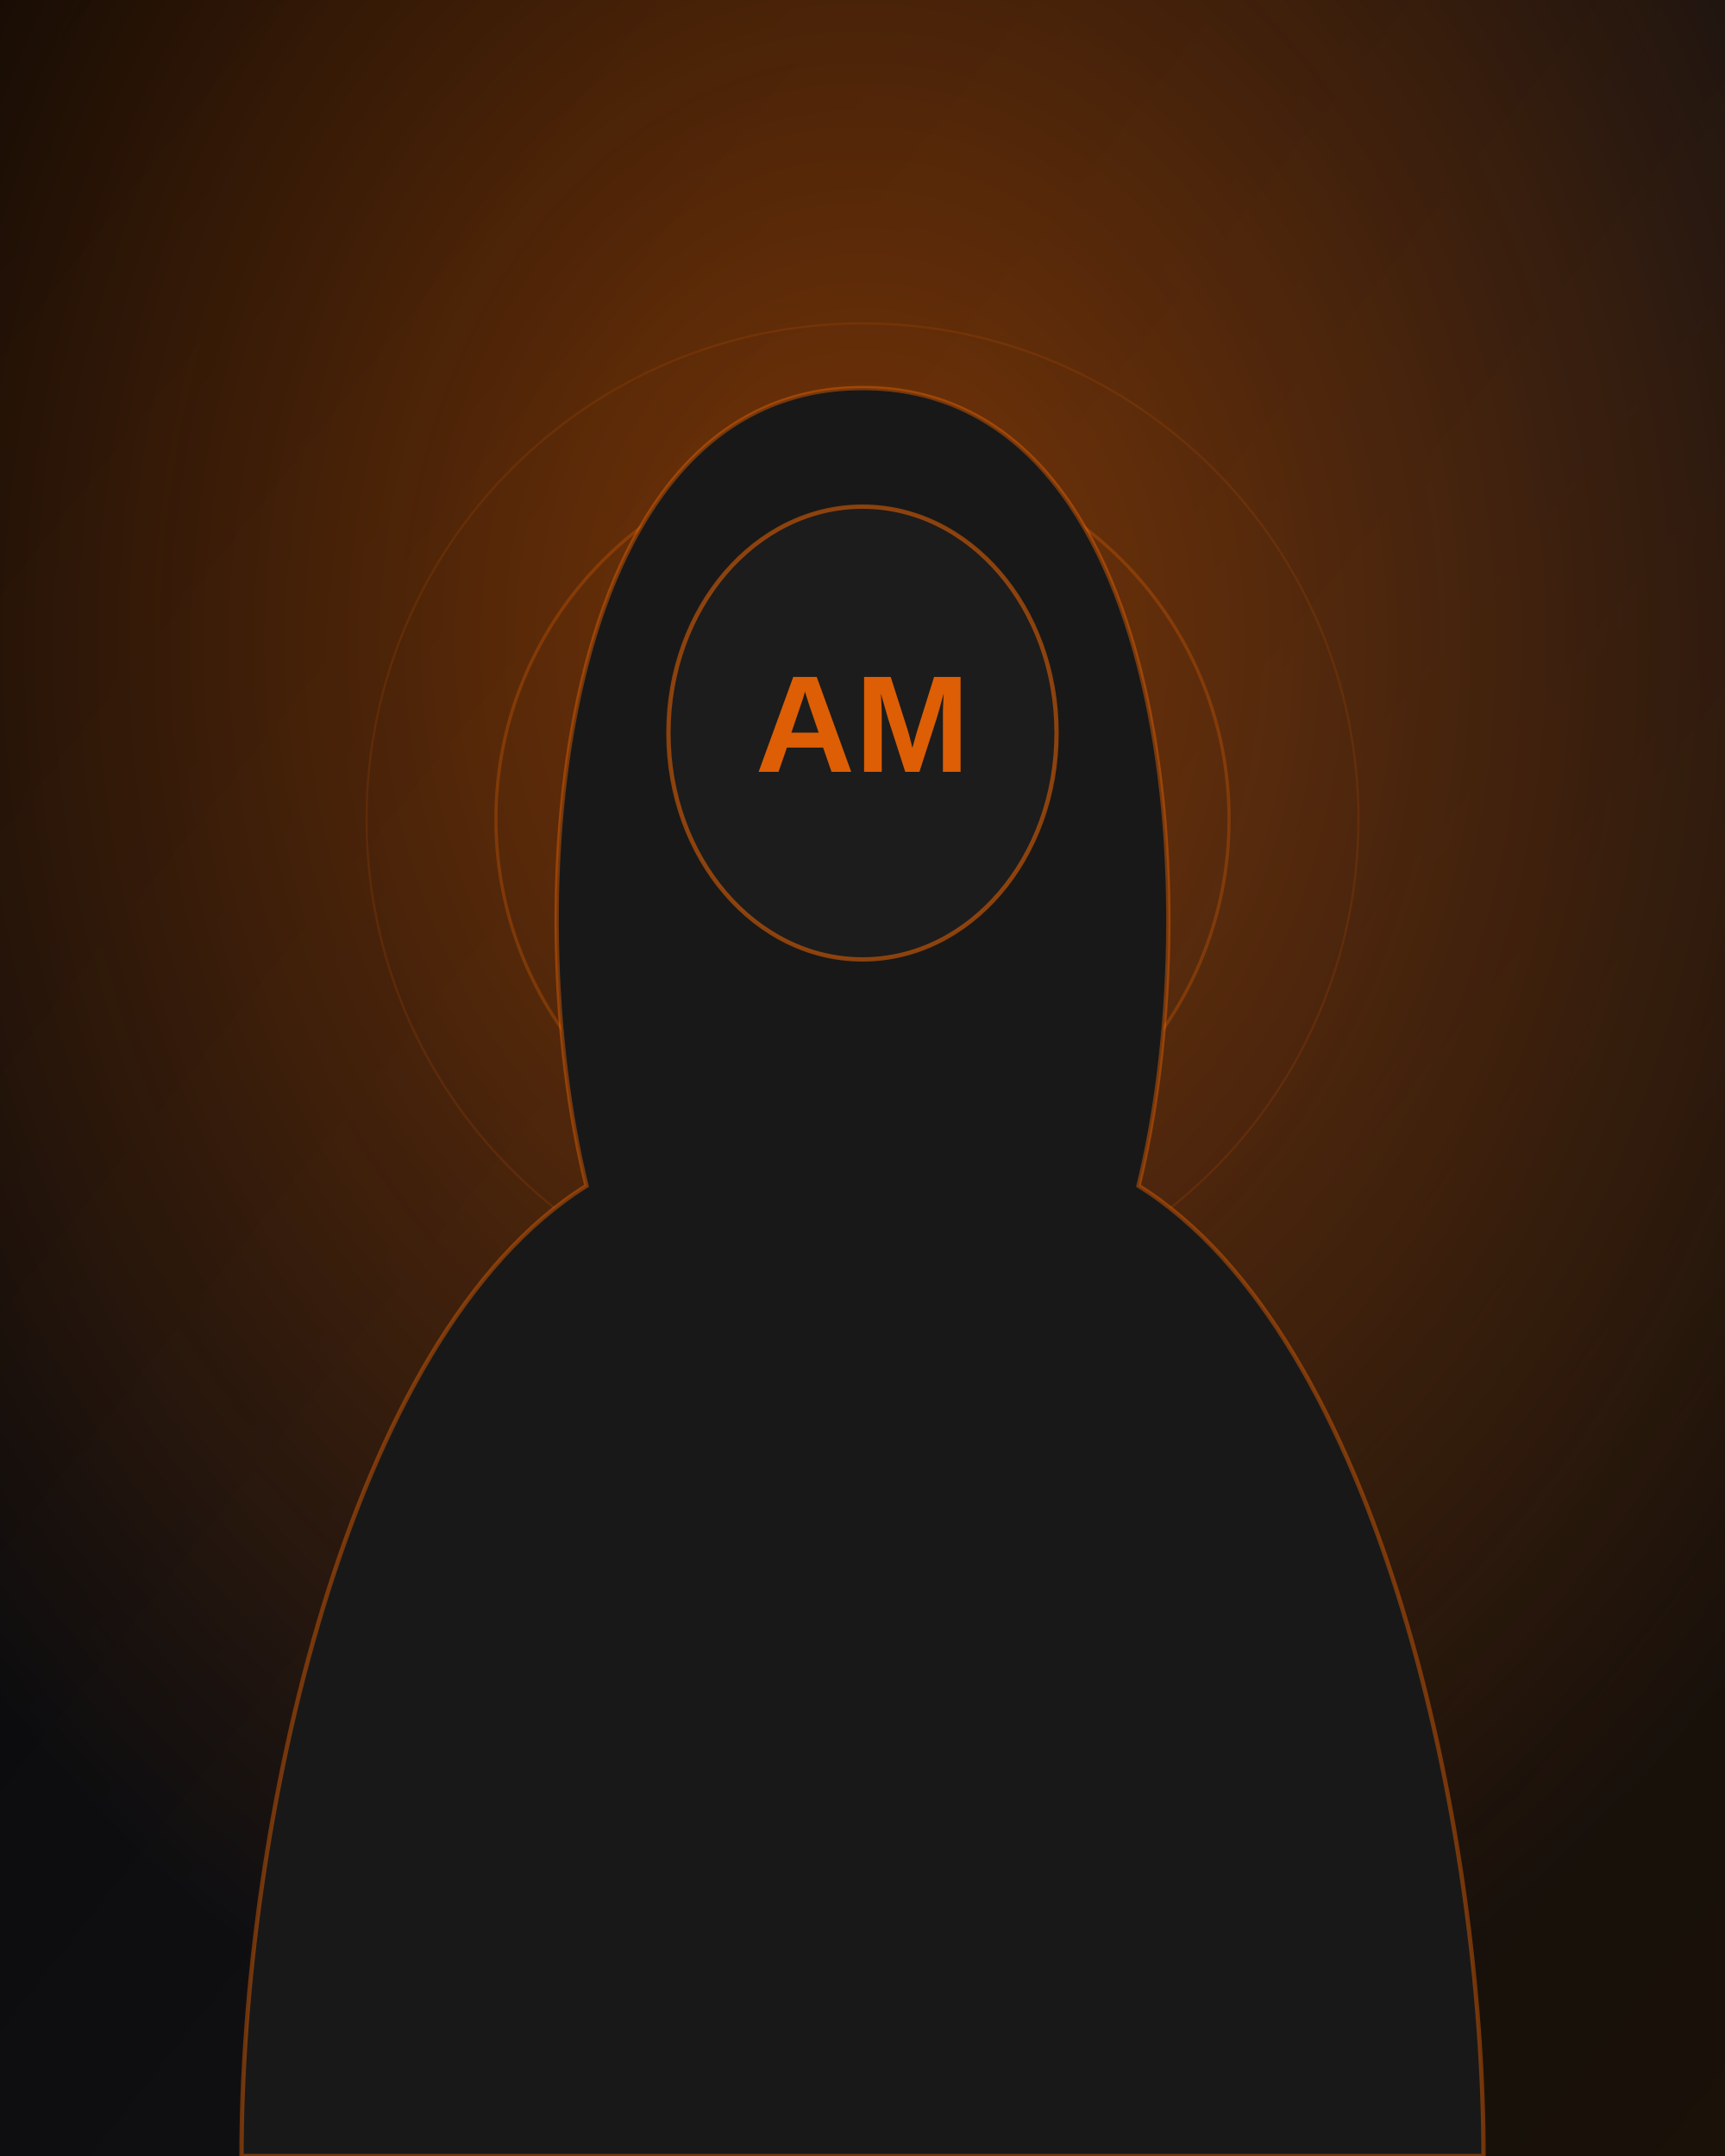
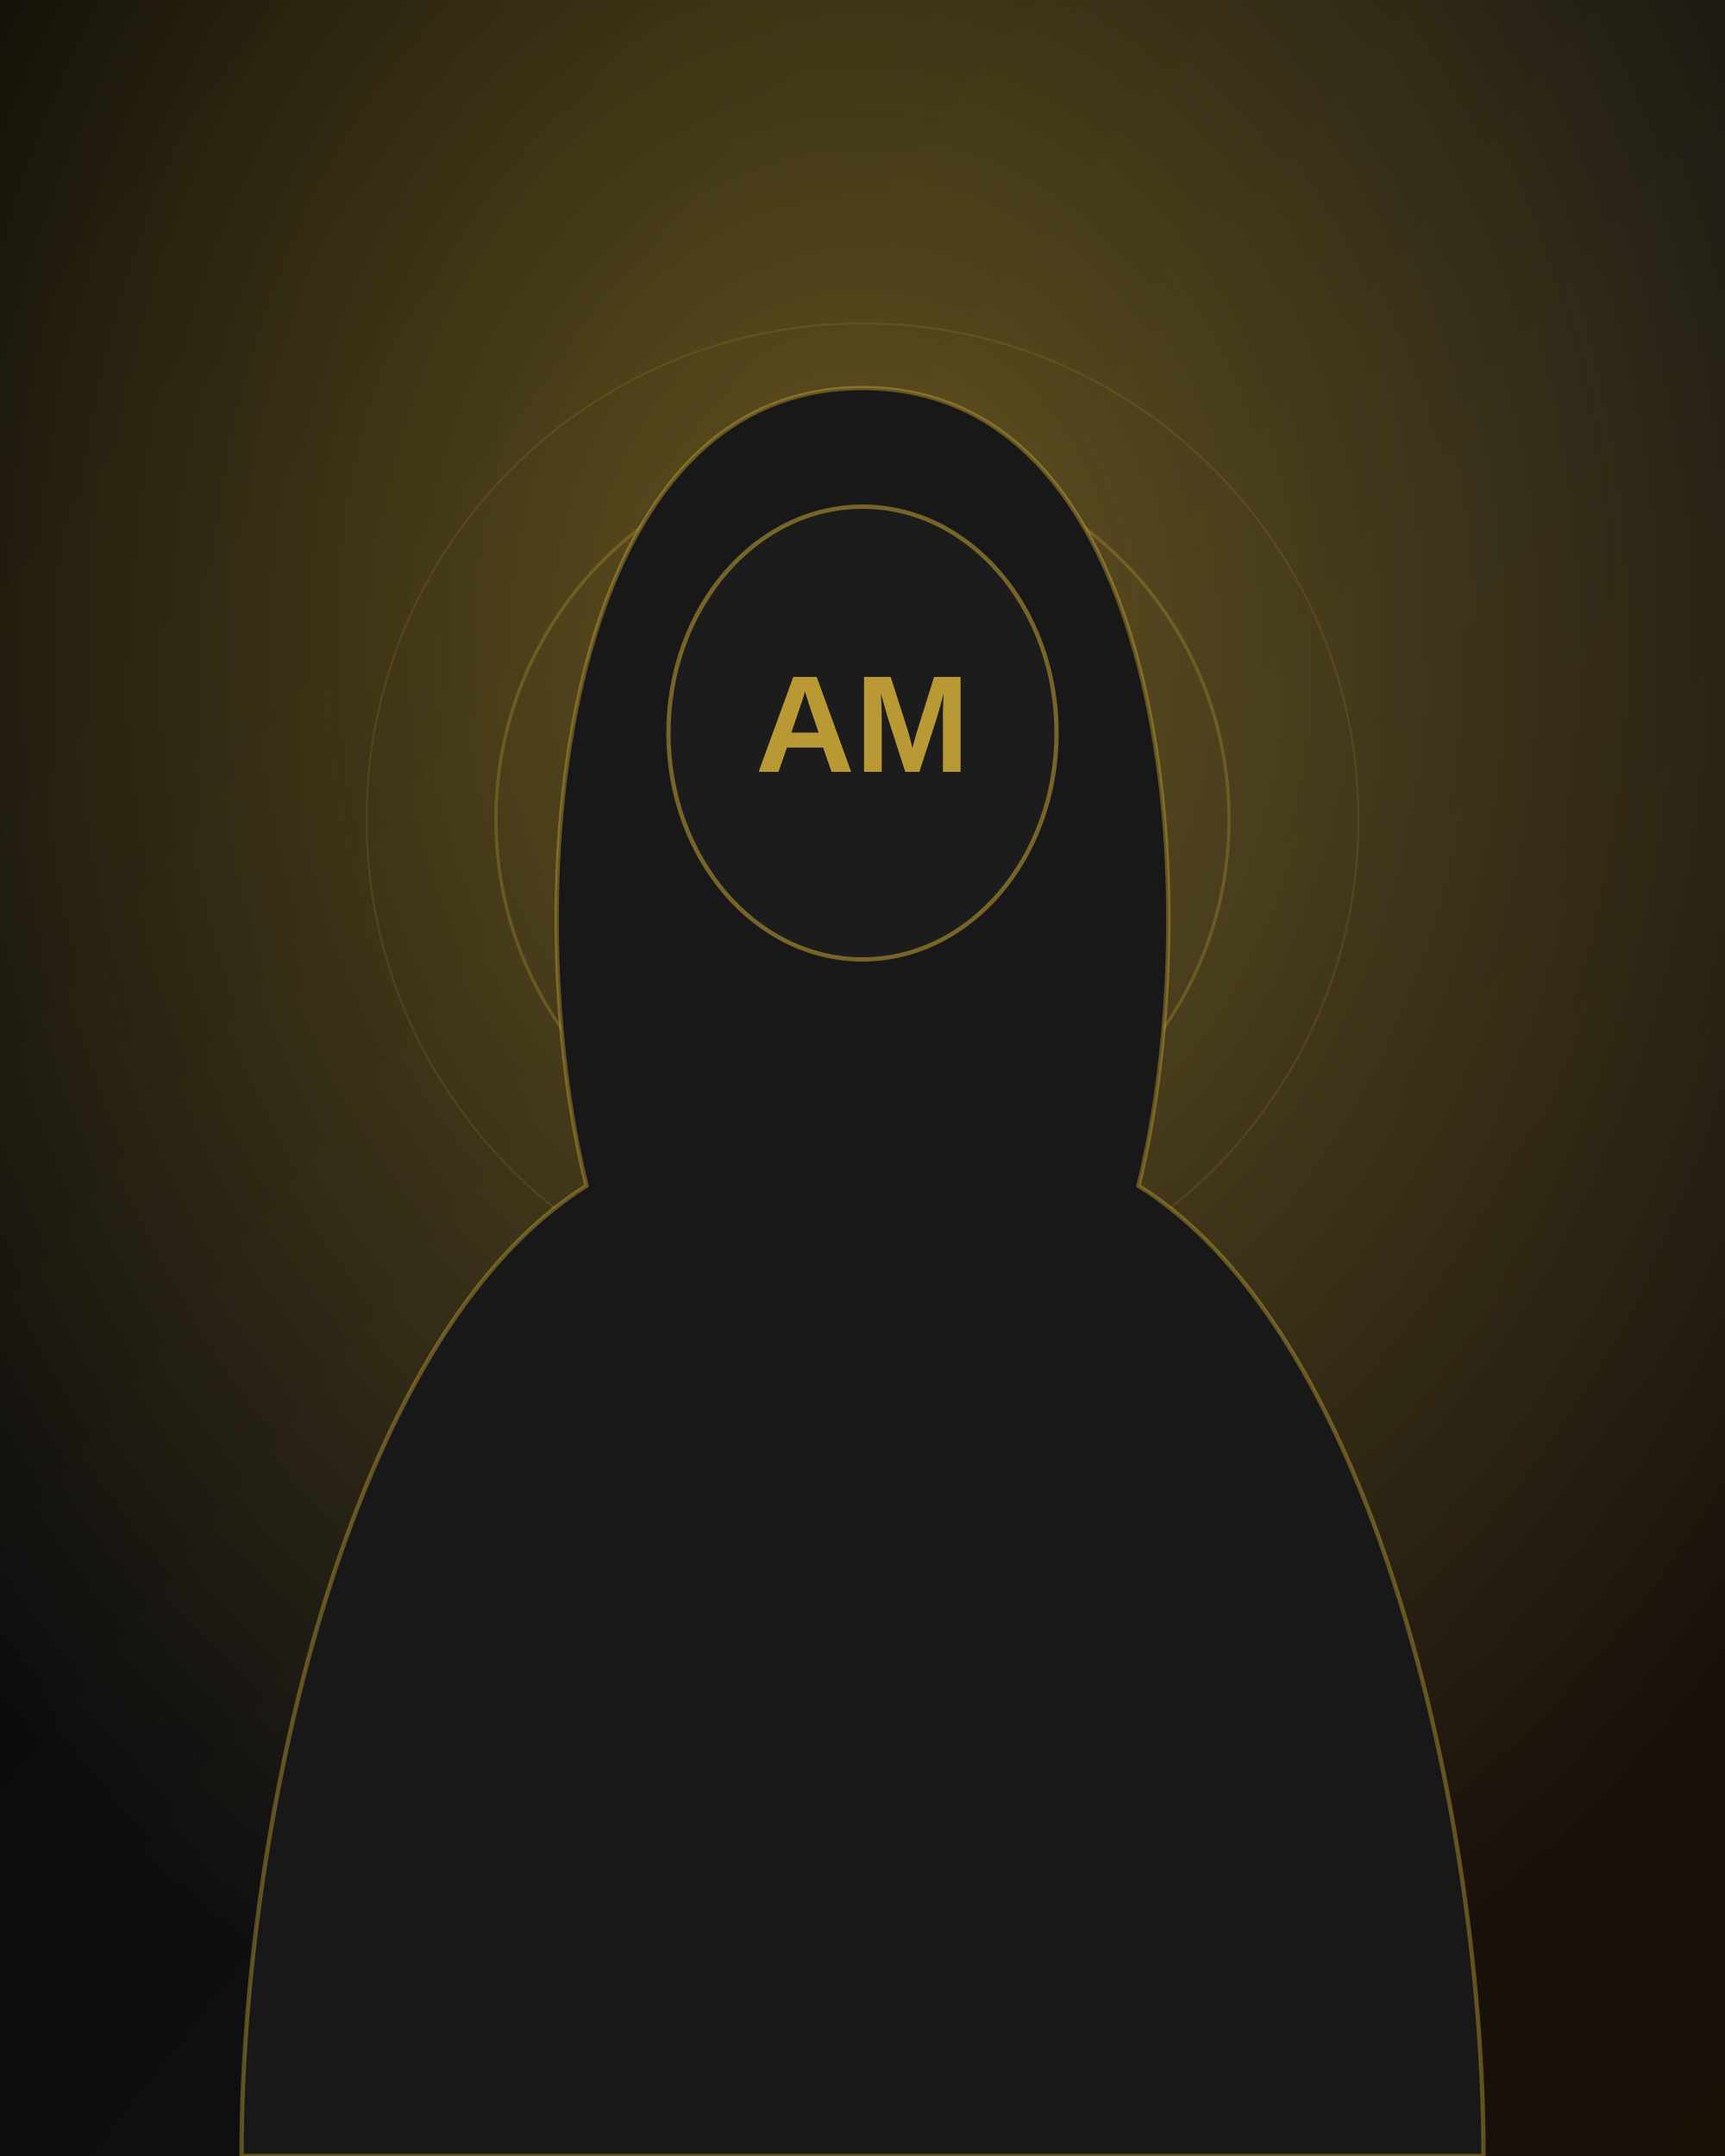
<svg xmlns="http://www.w3.org/2000/svg" viewBox="0 0 800 1000" width="800" height="1000">
  <defs>
    <linearGradient id="grad-about" x1="0%" y1="0%" x2="100%" y2="100%">
      <stop offset="0%" stop-color="#050505" />
      <stop offset="55%" stop-color="#0f0f12" />
      <stop offset="100%" stop-color="#1a1108" />
    </linearGradient>
    <radialGradient id="glow-about" cx="50%" cy="30%" r="70%">
-       <stop offset="0%" stop-color="#FF6A00" stop-opacity="0.45" />
-       <stop offset="100%" stop-color="#FF6A00" stop-opacity="0" />
+       <stop offset="0%" stop-color="#D4AF37" stop-opacity="0.45" />
+       <stop offset="100%" stop-color="#D4AF37" stop-opacity="0" />
    </radialGradient>
  </defs>
  <rect width="800" height="1000" fill="url(#grad-about)" />
  <rect width="800" height="1000" fill="url(#glow-about)" />
-   <circle cx="400" cy="380" r="170" fill="none" stroke="#FF6A00" stroke-width="1.5" opacity="0.25" />
-   <circle cx="400" cy="380" r="230" fill="none" stroke="#FF6A00" stroke-width="1" opacity="0.12" />
-   <path d="M 400 180 C 256 180 240 420 272 550 C 160 620 112 850 112 1000 L 688 1000 C 688 850 640 620 528 550 C 560 420 544 180 400 180 Z" fill="#181818" stroke="#FF6A00" stroke-opacity="0.4" stroke-width="2" />
-   <ellipse cx="400" cy="340" rx="90" ry="105" fill="#1c1c1c" stroke="#FF6A00" stroke-opacity="0.5" stroke-width="2" />
-   <text x="400" y="358" font-family="Arial, sans-serif" font-weight="800" font-size="64" fill="#FF6A00" text-anchor="middle" opacity="0.85">AM</text>
+   <circle cx="400" cy="380" r="170" fill="none" stroke="#D4AF37" stroke-width="1.5" opacity="0.25" />
+   <circle cx="400" cy="380" r="230" fill="none" stroke="#D4AF37" stroke-width="1" opacity="0.12" />
+   <path d="M 400 180 C 256 180 240 420 272 550 C 160 620 112 850 112 1000 L 688 1000 C 688 850 640 620 528 550 C 560 420 544 180 400 180 Z" fill="#181818" stroke="#D4AF37" stroke-opacity="0.4" stroke-width="2" />
+   <ellipse cx="400" cy="340" rx="90" ry="105" fill="#1c1c1c" stroke="#D4AF37" stroke-opacity="0.5" stroke-width="2" />
+   <text x="400" y="358" font-family="Arial, sans-serif" font-weight="800" font-size="64" fill="#D4AF37" text-anchor="middle" opacity="0.85">AM</text>
</svg>
